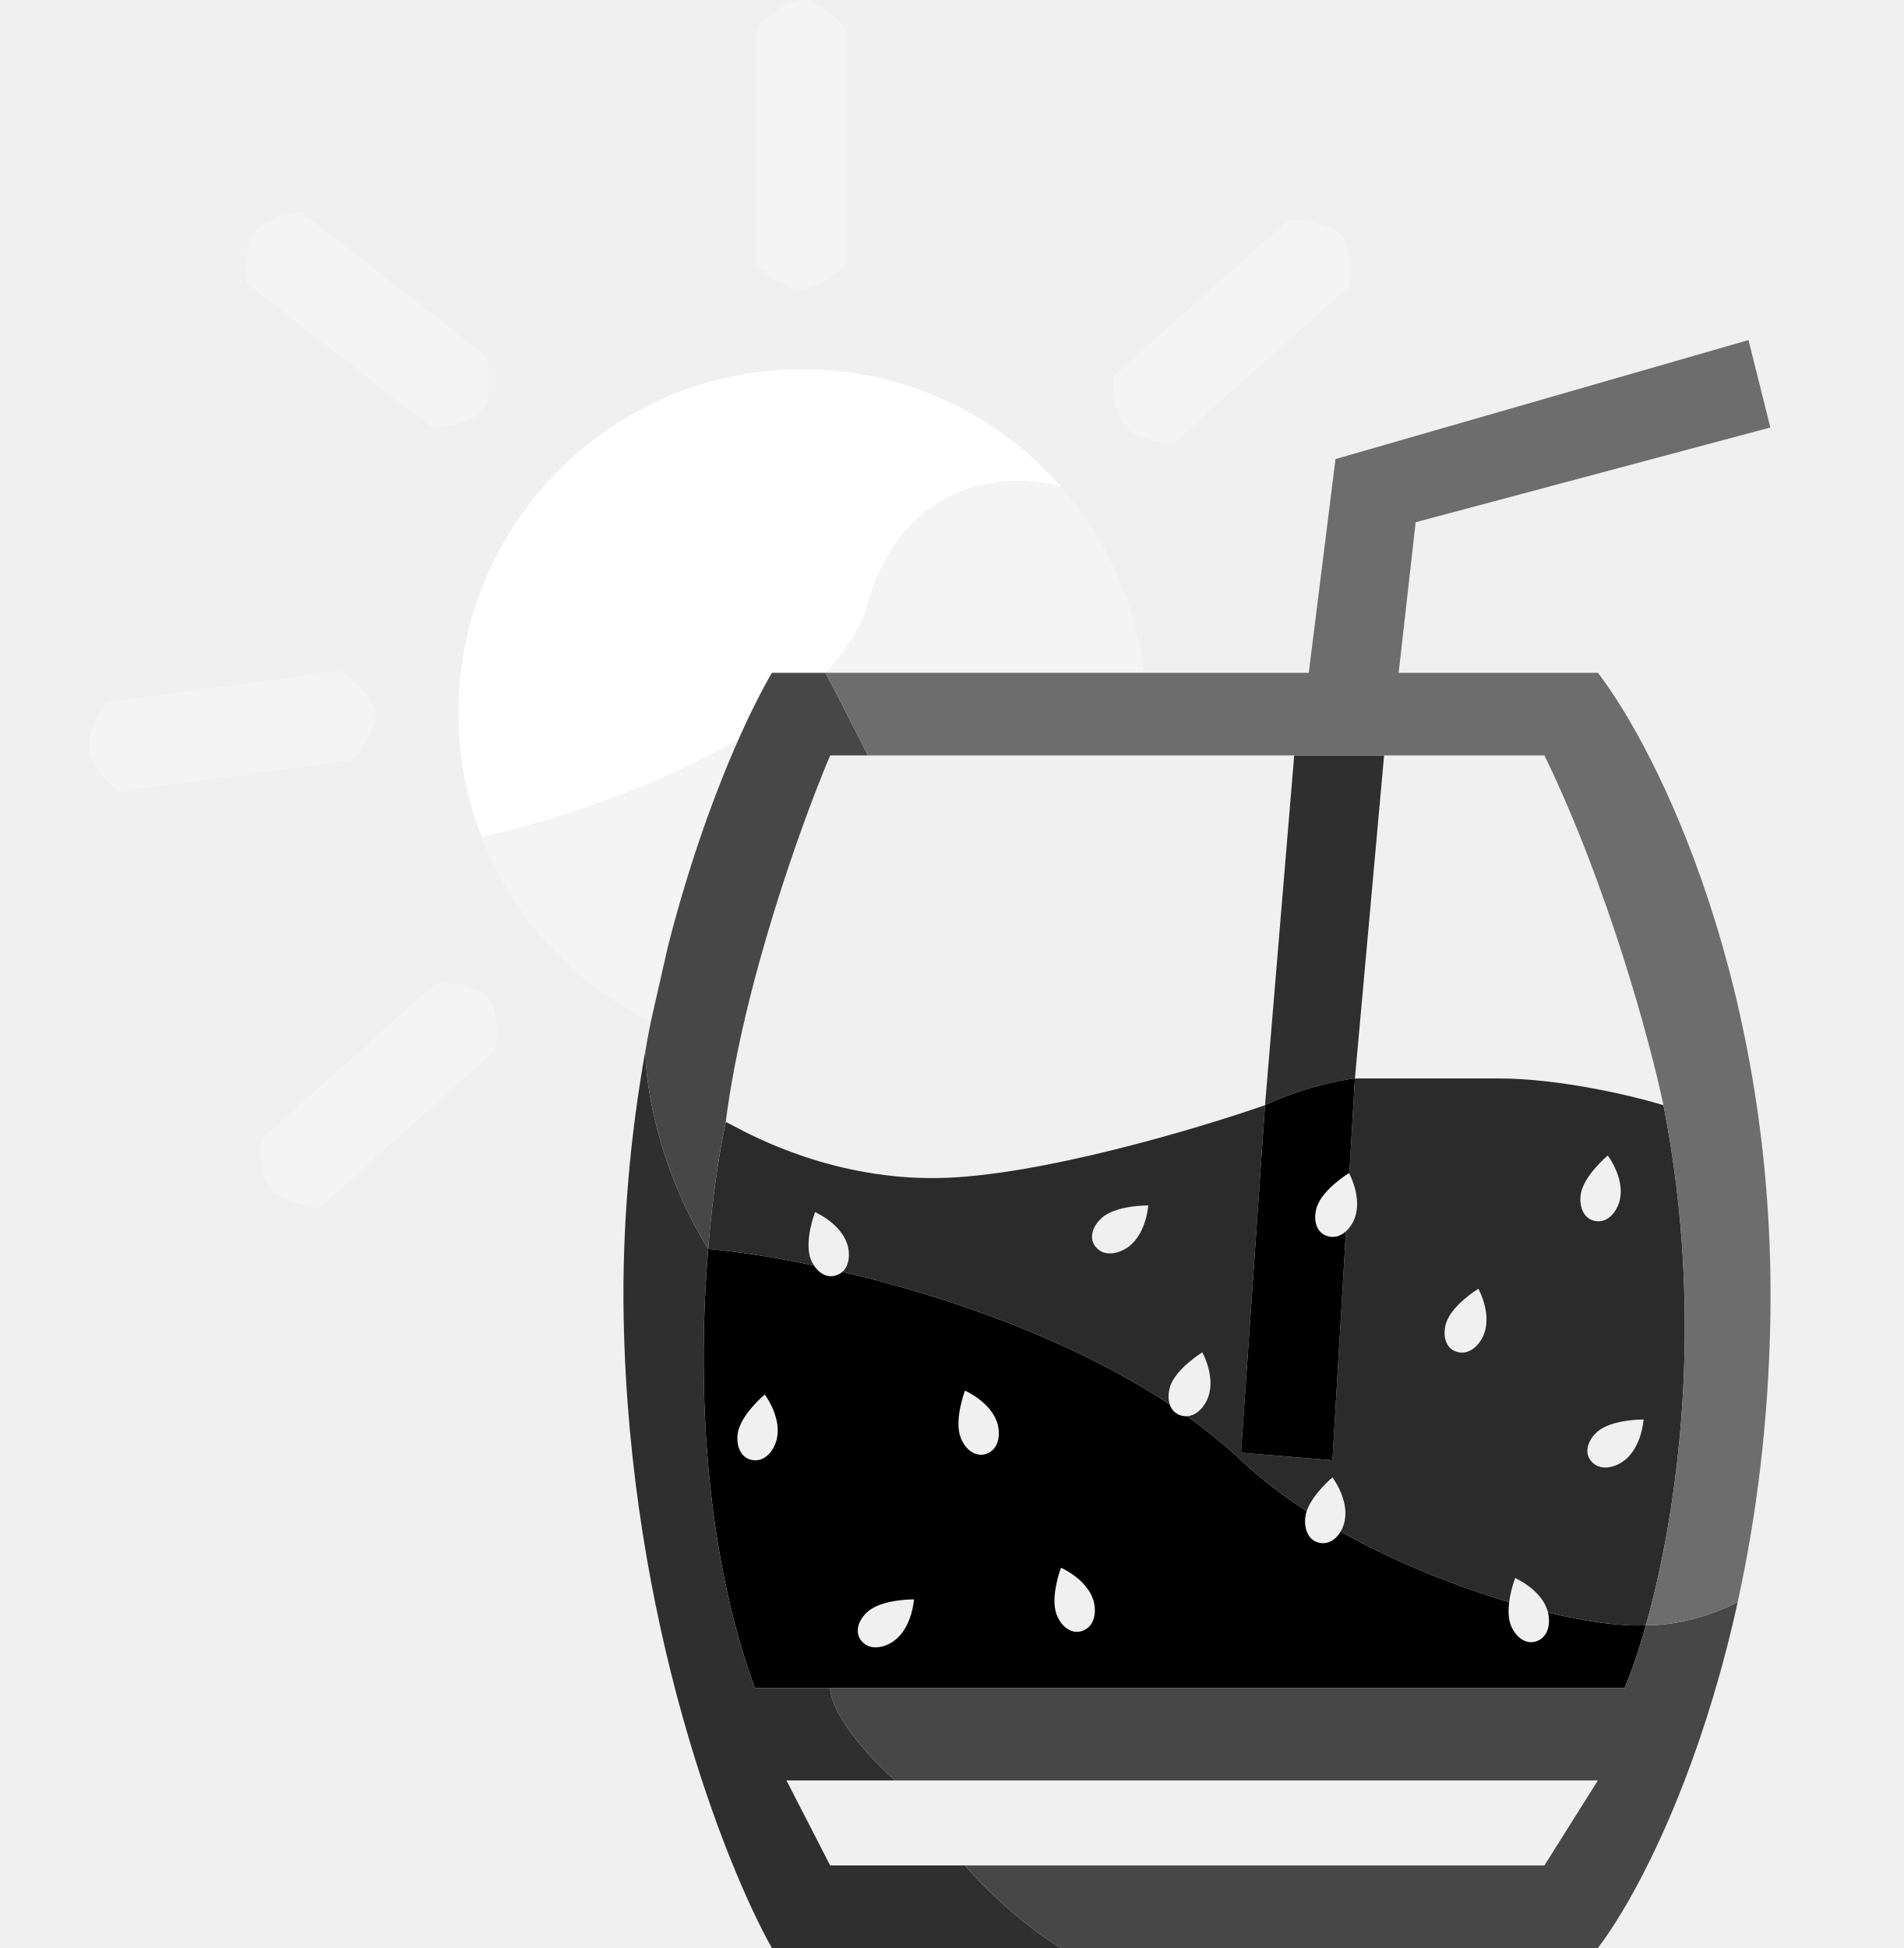
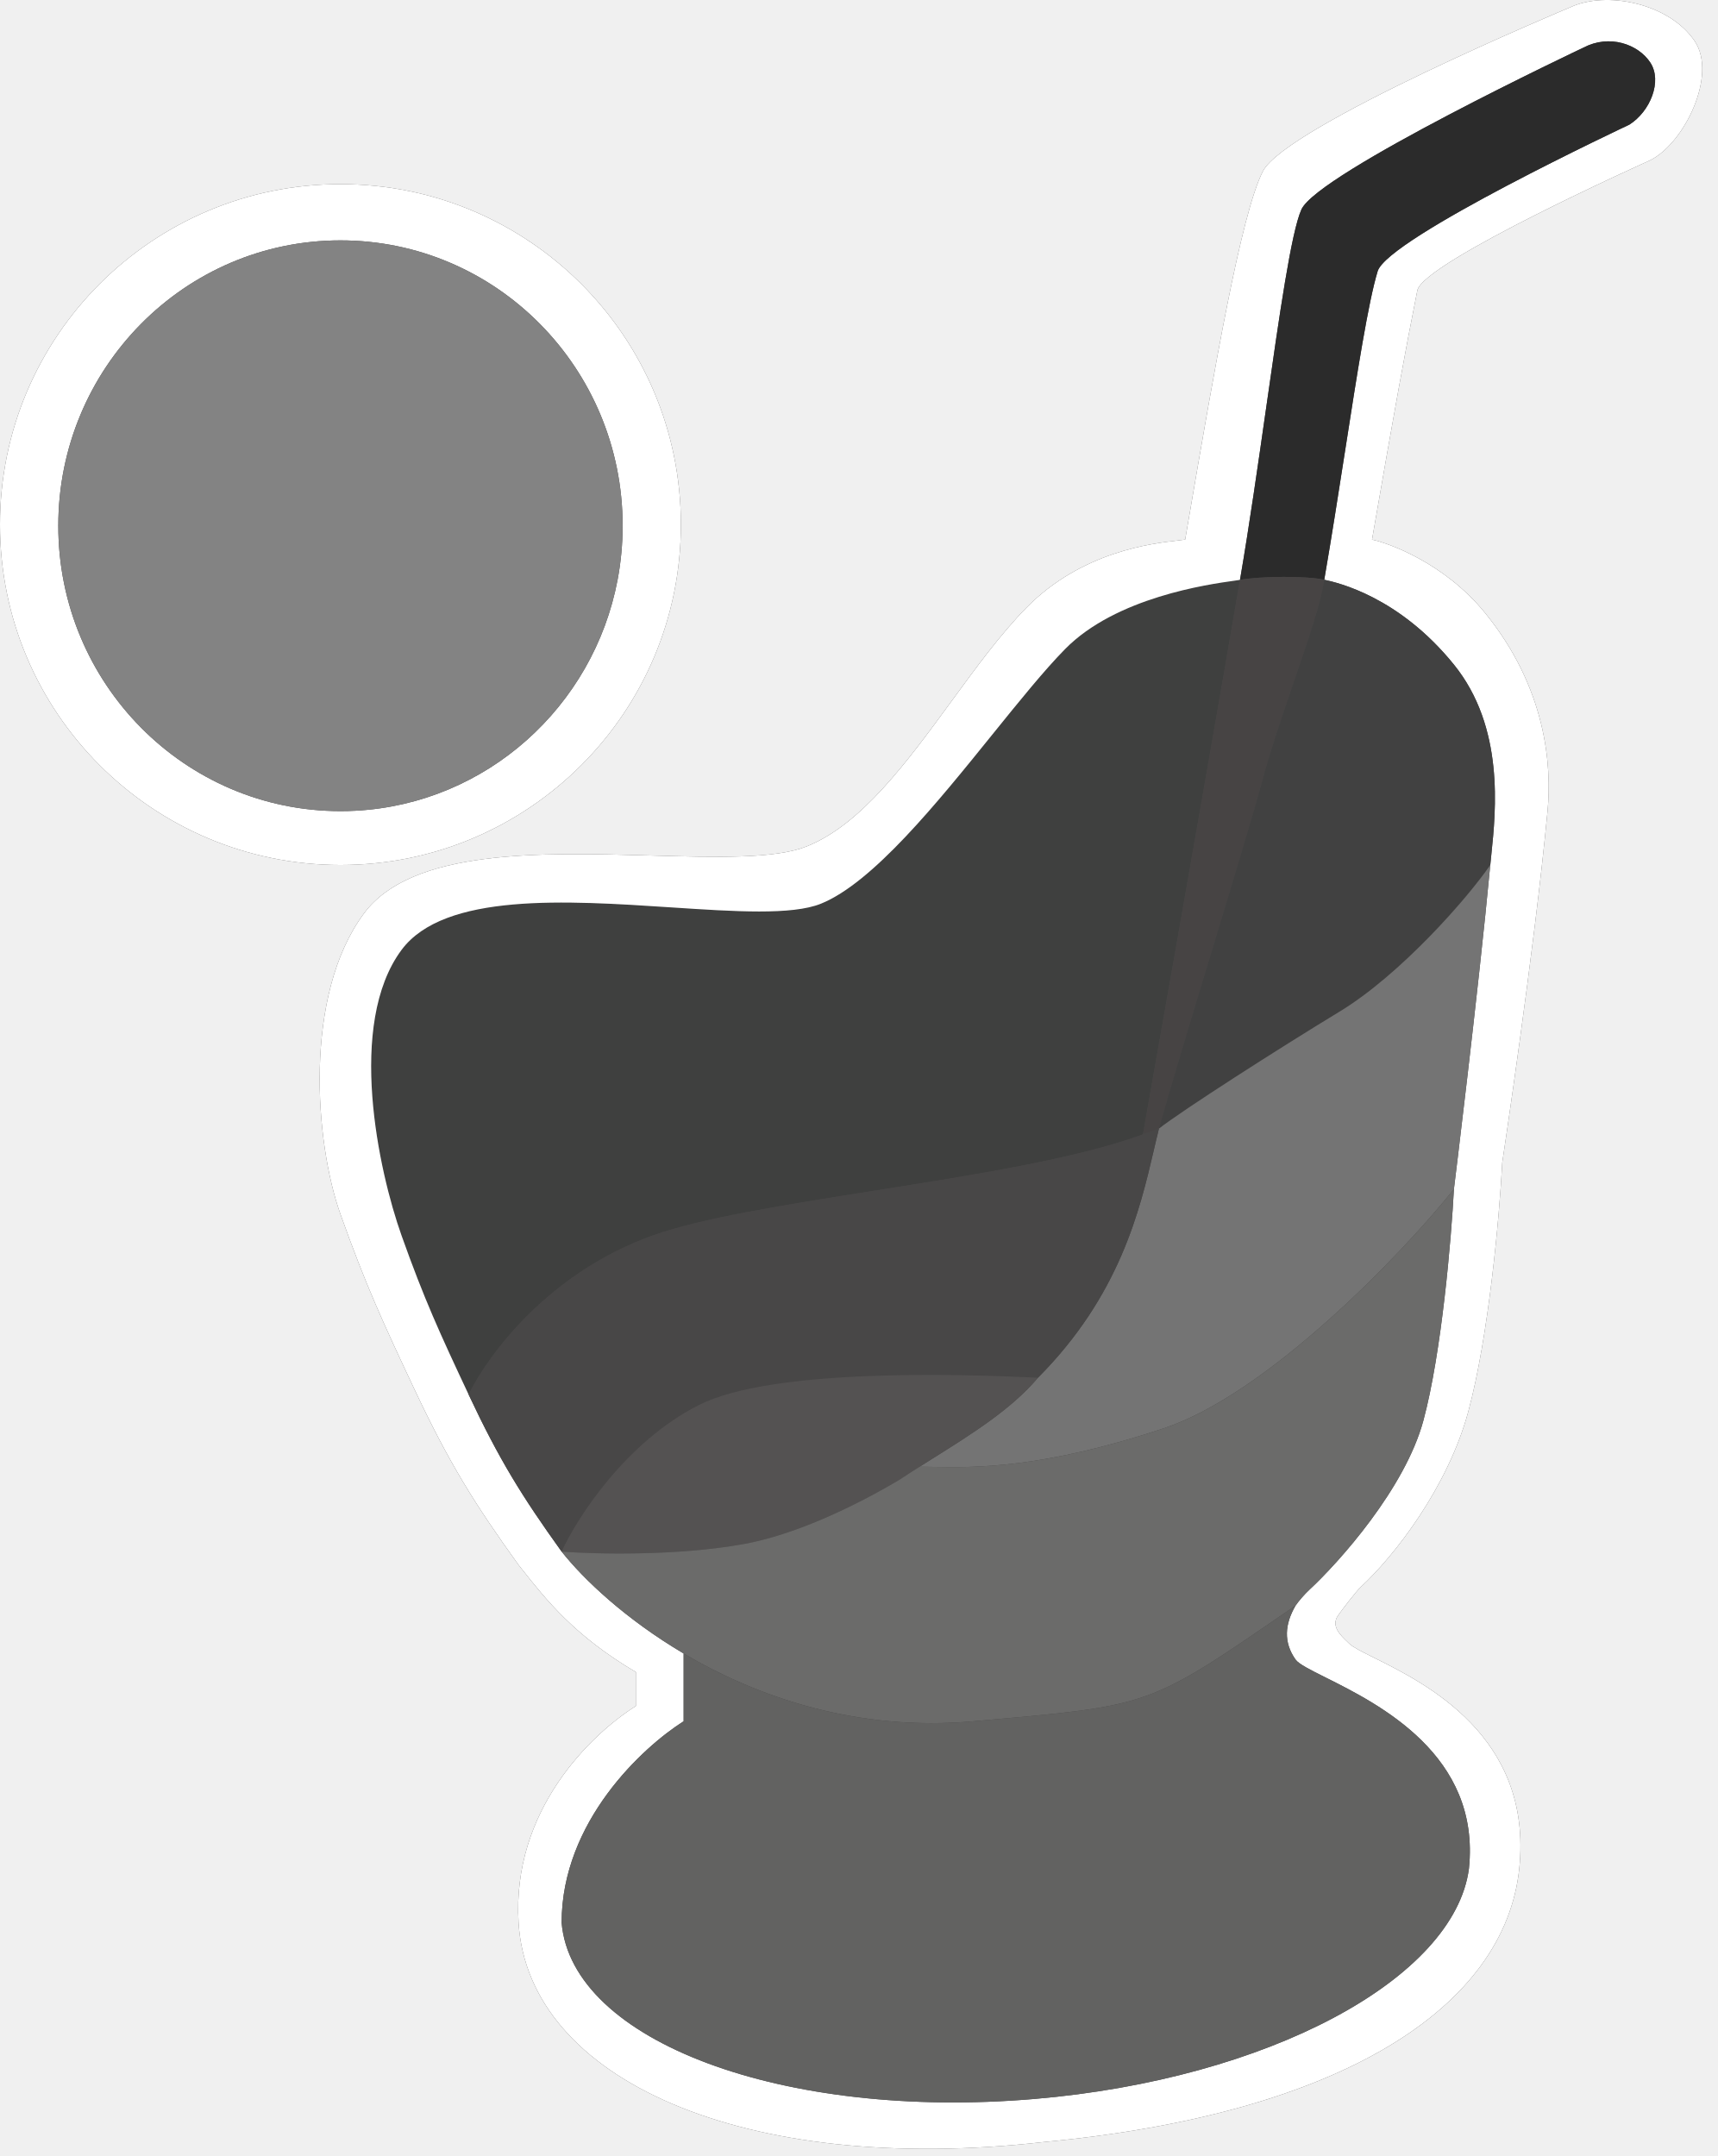
- <svg xmlns="http://www.w3.org/2000/svg" width="43" height="44" viewBox="0 0 43 44" fill="none">
-   <path d="M19.112 5.98V0.659C19.112 0.659 18.587 0.012 18.124 0C17.642 -0.012 17.081 0.659 17.081 0.659V5.98C17.081 5.98 17.664 6.539 18.124 6.529C18.565 6.519 19.112 5.98 19.112 5.98Z" fill="#F4F4F4" />
-   <path d="M26.497 10.026L30.464 6.478C30.464 6.478 30.597 5.656 30.296 5.303C29.984 4.936 29.11 4.965 29.11 4.965L25.143 8.513C25.143 8.513 25.114 9.32 25.429 9.656C25.731 9.978 26.497 10.026 26.497 10.026Z" fill="#F4F4F4" />
-   <path d="M7.229 27.267L11.197 23.718C11.197 23.718 11.33 22.897 11.029 22.544C10.717 22.177 9.843 22.206 9.843 22.206L5.875 25.754C5.875 25.754 5.847 26.561 6.162 26.897C6.463 27.219 7.229 27.267 7.229 27.267Z" fill="#F4F4F4" />
-   <path d="M2.682 17.875L7.959 17.168C7.959 17.168 8.531 16.563 8.481 16.102C8.429 15.624 7.69 15.156 7.69 15.156L2.413 15.863C2.413 15.863 1.936 16.514 2.007 16.969C2.076 17.404 2.682 17.875 2.682 17.875Z" fill="#F4F4F4" />
-   <path d="M5.554 6.381L9.751 9.656C9.751 9.656 10.583 9.641 10.878 9.283C11.183 8.911 11 8.056 11 8.056L6.804 4.781C6.804 4.781 6.005 4.896 5.73 5.265C5.466 5.619 5.554 6.381 5.554 6.381Z" fill="#F4F4F4" />
-   <path fill-rule="evenodd" clip-rule="evenodd" d="M17.054 38.13H18.755H35.988H36.702C36.852 37.772 37.019 37.293 37.183 36.709C36.671 36.742 35.888 36.642 34.973 36.423C35.026 36.645 34.991 36.931 34.769 37.047C34.496 37.188 34.241 36.986 34.132 36.709C34.073 36.556 34.072 36.365 34.095 36.187C32.876 35.825 31.519 35.286 30.287 34.594C30.199 34.743 30.059 34.861 29.878 34.856C29.572 34.846 29.449 34.546 29.491 34.252C29.497 34.212 29.507 34.172 29.52 34.132C28.978 33.78 28.475 33.397 28.037 32.984C27.662 32.631 27.252 32.299 26.816 31.988C26.787 31.99 26.757 31.988 26.727 31.983C26.567 31.955 26.47 31.853 26.426 31.722C24.186 30.241 21.357 29.272 19.031 28.727C19.008 28.747 18.982 28.765 18.953 28.78C18.73 28.896 18.518 28.781 18.389 28.584C17.459 28.389 16.635 28.267 15.998 28.21C15.769 30.999 15.851 34.832 17.054 38.13ZM19.607 36.4C19.933 36.116 20.648 36.126 20.648 36.126C20.648 36.126 20.612 36.736 20.219 37.047C20.03 37.196 19.709 37.293 19.505 37.108C19.278 36.903 19.382 36.595 19.607 36.4ZM16.666 32.38C16.728 31.954 17.277 31.499 17.277 31.499C17.277 31.499 17.65 31.986 17.555 32.476C17.51 32.712 17.329 32.992 17.054 32.984C16.747 32.975 16.624 32.674 16.666 32.38ZM21.704 32.476C21.547 32.075 21.8 31.411 21.8 31.411C21.8 31.411 22.366 31.654 22.526 32.126C22.602 32.354 22.584 32.686 22.34 32.813C22.068 32.955 21.812 32.752 21.704 32.476ZM23.873 36.475C23.716 36.074 23.969 35.411 23.969 35.411C23.969 35.411 24.535 35.653 24.695 36.126C24.771 36.353 24.753 36.686 24.509 36.813C24.237 36.954 23.981 36.752 23.873 36.475Z" fill="black" />
-   <path d="M14.09 29.791C14.222 36.637 16.377 42.116 17.438 44H23.969C23.03 43.441 22.132 42.524 21.8 42.135H18.755L17.767 40.215H20.219C19.032 39.142 18.748 38.378 18.755 38.13H17.054C15.851 34.832 15.769 30.999 15.998 28.21C14.846 26.342 14.574 24.437 14.583 23.718C14.25 25.577 14.048 27.628 14.09 29.791Z" fill="#2F2F2F" />
-   <path d="M30.61 24.359L31.269 17.062H29.238L28.579 24.963C29.414 24.567 30.281 24.396 30.61 24.359Z" fill="#2F2F2F" />
-   <path fill-rule="evenodd" clip-rule="evenodd" d="M30.61 24.359H33.848C35.253 24.359 36.922 24.761 37.58 24.963C38.541 29.834 37.885 34.218 37.183 36.709C36.671 36.742 35.888 36.642 34.973 36.423C34.967 36.401 34.961 36.38 34.954 36.359C34.795 35.887 34.229 35.644 34.229 35.644C34.229 35.644 34.132 35.898 34.095 36.187C32.876 35.825 31.519 35.286 30.287 34.594C30.333 34.515 30.364 34.429 30.38 34.347C30.475 33.858 30.102 33.371 30.102 33.371C30.102 33.371 29.651 33.745 29.52 34.132C28.978 33.78 28.475 33.397 28.037 32.984C27.662 32.631 27.252 32.299 26.816 31.988C27.046 31.975 27.227 31.754 27.297 31.552C27.462 31.081 27.163 30.546 27.163 30.546C27.163 30.546 26.554 30.918 26.431 31.33C26.392 31.464 26.388 31.605 26.426 31.722C24.186 30.241 21.357 29.272 19.031 28.727C19.2 28.576 19.206 28.294 19.138 28.093C18.979 27.621 18.413 27.378 18.413 27.378C18.413 27.378 18.16 28.042 18.317 28.443C18.336 28.493 18.361 28.541 18.389 28.584C17.459 28.389 16.635 28.267 15.998 28.21C16.095 27.028 16.248 26.033 16.395 25.347C16.395 25.338 16.446 25.365 16.543 25.417C17.058 25.691 18.87 26.655 21.225 26.608C23.464 26.565 27.061 25.493 28.579 24.963L28.037 32.813L30.102 32.984L30.407 27.812C30.5 27.727 30.572 27.612 30.61 27.502C30.759 27.076 30.528 26.596 30.483 26.51L30.61 24.359ZM37.131 32.063C37.131 32.063 36.416 32.054 36.09 32.337C35.865 32.532 35.761 32.84 35.988 33.046C36.192 33.23 36.513 33.134 36.702 32.984C37.095 32.674 37.131 32.063 37.131 32.063ZM25.94 27.228C25.94 27.228 25.225 27.218 24.899 27.502C24.674 27.697 24.57 28.005 24.797 28.21C25 28.395 25.322 28.299 25.511 28.149C25.904 27.839 25.94 27.228 25.94 27.228ZM36.322 26.1C36.322 26.1 35.773 26.555 35.711 26.981C35.669 27.274 35.792 27.576 36.099 27.585C36.374 27.593 36.555 27.312 36.6 27.076C36.695 26.587 36.322 26.1 36.322 26.1ZM33.399 29.109C33.399 29.109 32.79 29.48 32.667 29.893C32.583 30.178 32.661 30.493 32.963 30.546C33.234 30.593 33.454 30.342 33.533 30.114C33.698 29.644 33.399 29.109 33.399 29.109Z" fill="#2B2B2B" />
-   <path d="M30.61 24.359C30.281 24.396 29.414 24.567 28.579 24.963L28.037 32.813L30.102 32.984L30.407 27.812C30.306 27.903 30.18 27.958 30.04 27.933C29.738 27.88 29.66 27.565 29.744 27.28C29.867 26.868 30.476 26.496 30.476 26.496C30.476 26.496 30.479 26.501 30.483 26.51L30.61 24.359Z" fill="black" />
-   <path fill-rule="evenodd" clip-rule="evenodd" d="M23.969 10.991C22.862 10.669 20.44 10.745 19.607 13.619C19.443 14.186 19.104 14.712 18.646 15.197H23.846H25.838C25.652 13.595 24.978 12.143 23.969 10.991ZM14.704 23.074C12.96 22.218 11.584 20.726 10.878 18.901C12.357 18.576 14.76 17.824 16.688 16.693C16.162 17.875 15.577 19.47 15.094 21.36C14.954 21.907 14.823 22.48 14.704 23.074Z" fill="#F4F4F4" />
-   <path d="M18.124 8.339C13.835 8.339 10.358 11.815 10.358 16.102C10.358 17.089 10.542 18.032 10.878 18.901C12.357 18.576 14.76 17.824 16.688 16.693C16.962 16.076 17.22 15.572 17.438 15.197H18.646C19.104 14.712 19.443 14.186 19.607 13.619C20.44 10.745 22.862 10.669 23.969 10.991C22.546 9.365 20.455 8.339 18.124 8.339Z" fill="white" />
-   <path d="M16.395 25.347C16.79 22.23 18.133 18.525 18.755 17.062H19.607C19.323 16.501 18.733 15.342 18.646 15.197H17.438C17.22 15.572 16.962 16.076 16.688 16.693C16.162 17.875 15.577 19.47 15.094 21.36L14.704 23.074C14.662 23.286 14.621 23.501 14.583 23.718C14.574 24.437 14.846 26.342 15.998 28.21C16.095 27.028 16.248 26.033 16.395 25.347Z" fill="#474747" />
-   <path d="M36.099 40.215L34.891 42.135H21.8C22.132 42.524 23.03 43.441 23.969 44H36.099C36.618 43.32 37.361 42.03 38.059 40.215C38.498 39.073 38.92 37.724 39.257 36.187C38.381 36.642 37.51 36.724 37.183 36.709C37.019 37.293 36.852 37.772 36.702 38.13H35.988H18.755C18.748 38.378 19.032 39.142 20.219 40.215H36.099Z" fill="#474747" />
-   <path d="M39.995 29.791C40.127 22.329 37.452 16.953 36.099 15.197H31.598L31.982 11.796L39.995 9.656L39.501 7.681L30.171 10.369L29.567 15.197H25.838H23.846H18.646C18.733 15.342 19.323 16.501 19.607 17.062H29.238H31.269H34.891C36.34 20.047 37.288 23.573 37.58 24.963C38.541 29.834 37.885 34.218 37.183 36.709C37.51 36.724 38.381 36.642 39.257 36.187C39.667 34.319 39.953 32.174 39.995 29.791Z" fill="#6D6D6D" />
+ <svg xmlns="http://www.w3.org/2000/svg" width="47" height="59" viewBox="0 0 47 59" fill="none">
+   <path fill-rule="evenodd" clip-rule="evenodd" d="M37.234 43.432C38.163 42.574 39.621 40.689 40.178 38.629C40.736 36.569 41.031 33.294 41.108 31.811C41.108 31.811 41.985 26.026 42.348 22.186C42.465 20.95 42.315 18.84 40.643 16.78C39.512 15.386 37.965 14.855 37.544 14.766C38.179 11.108 38.444 9.647 38.784 7.948C38.939 7.173 45.159 4.384 45.159 4.384C46.089 3.919 46.996 2.06 46.377 1.13C45.684 0.09 43.954 -0.263 42.968 0.2C42.968 0.2 35.175 3.45 34.553 4.694C33.954 5.89 33.24 10.048 32.516 14.271L32.431 14.766C32.386 14.774 32.319 14.781 32.231 14.791C31.539 14.869 29.606 15.087 28.092 16.625C27.387 17.341 26.715 18.261 26.036 19.19C24.815 20.859 23.573 22.558 22.082 23.159C21.22 23.507 19.614 23.462 17.829 23.412C14.809 23.326 11.275 23.227 9.962 24.993C8.291 27.24 8.62 31.276 9.316 33.227C10.012 35.178 10.485 36.203 11.359 38.058C12.292 40.036 12.983 41.149 14.19 42.826L14.241 42.889L14.288 42.949C14.945 43.78 15.728 44.771 17.4 45.757V46.686C16.162 47.467 14.001 49.549 14.19 52.617C14.456 56.913 20.377 59.548 28.557 58.618C36.77 57.843 41.18 54.899 41.573 51.136C41.95 47.524 39.005 46.062 37.596 45.363C37.27 45.2 37.026 45.079 36.925 44.982C36.91 44.968 36.896 44.954 36.881 44.94C36.677 44.747 36.413 44.496 36.615 44.207C36.716 44.062 37.104 43.553 37.234 43.432Z" fill="#484747" />
+   <path fill-rule="evenodd" clip-rule="evenodd" d="M18.632 14.355C18.632 19.5 14.461 23.671 9.316 23.671C4.171 23.671 0 19.5 0 14.355C0 9.21 4.171 5.039 9.316 5.039C14.461 5.039 18.632 9.21 18.632 14.355Z" fill="#484747" />
+   <path d="M10.986 25.997C9.483 28.023 10.36 32.047 10.986 33.806C11.612 35.565 12.037 36.49 12.823 38.162C13.379 37.036 15.034 34.819 17.872 33.806C19.206 33.33 21.498 32.968 23.905 32.587C26.62 32.158 29.481 31.706 31.276 31.042C31.276 31.042 32.916 21.795 33.931 15.868C33.9 15.874 33.847 15.881 33.778 15.891C33.068 15.99 30.538 16.342 29.142 17.765C28.572 18.345 27.895 19.184 27.168 20.084C25.634 21.985 23.88 24.157 22.464 24.73C21.674 25.049 20.11 24.946 18.367 24.831C15.501 24.642 12.154 24.421 10.986 25.997Z" fill="#3F403F" />
+   <path fill-rule="evenodd" clip-rule="evenodd" d="M37.234 43.432C38.163 42.574 39.621 40.689 40.178 38.629C40.736 36.569 41.031 33.294 41.108 31.811C41.108 31.811 41.985 26.026 42.348 22.186C42.465 20.95 42.315 18.84 40.643 16.78C39.512 15.386 37.965 14.855 37.544 14.766C38.179 11.108 38.444 9.647 38.784 7.948C38.939 7.173 45.159 4.384 45.159 4.384C46.089 3.919 46.996 2.06 46.377 1.13C45.684 0.09 43.954 -0.263 42.968 0.2C42.968 0.2 35.175 3.45 34.553 4.694C33.954 5.89 33.24 10.048 32.516 14.271L32.431 14.766C32.386 14.774 32.319 14.781 32.231 14.791C31.539 14.869 29.606 15.087 28.092 16.625C27.387 17.341 26.715 18.261 26.036 19.19C24.815 20.859 23.573 22.558 22.082 23.159C21.22 23.507 19.614 23.462 17.829 23.412C14.809 23.326 11.275 23.227 9.962 24.993C8.291 27.24 8.62 31.276 9.316 33.227C10.012 35.178 10.485 36.203 11.359 38.058C12.292 40.036 12.983 41.149 14.19 42.826L14.241 42.889L14.288 42.949C14.945 43.78 15.728 44.771 17.4 45.757V46.686C16.162 47.467 14.001 49.549 14.19 52.617C14.456 56.913 20.377 59.548 28.557 58.618C36.77 57.843 41.18 54.899 41.573 51.136C41.95 47.524 39.005 46.062 37.596 45.363C37.27 45.2 37.026 45.079 36.925 44.982C36.91 44.968 36.896 44.954 36.881 44.94C36.677 44.747 36.413 44.496 36.615 44.207C36.716 44.062 37.104 43.553 37.234 43.432ZM38.95 38.872C38.449 40.729 36.654 42.741 35.819 43.515C35.703 43.623 35.543 43.806 35.452 43.937C35.158 44.444 35.114 44.936 35.452 45.415C35.539 45.538 35.849 45.693 36.271 45.904C37.726 46.631 40.52 48.028 40.196 51.136C39.798 54.145 34.714 56.896 28.295 57.44C21.435 58.021 15.647 55.862 15.368 52.617C15.368 49.846 17.594 47.807 18.707 47.103V45.249C17.129 44.316 15.978 43.231 15.368 42.46C14.282 40.948 13.661 39.945 12.823 38.162C12.037 36.49 11.612 35.565 10.986 33.806C10.36 32.047 9.483 28.023 10.986 25.997C12.154 24.421 15.501 24.642 18.367 24.831C20.11 24.946 21.674 25.049 22.464 24.73C23.88 24.157 25.634 21.985 27.168 20.084C27.895 19.184 28.572 18.345 29.142 17.765C30.538 16.342 33.068 15.99 33.778 15.891C33.847 15.881 33.9 15.874 33.931 15.868C34.188 14.372 34.427 12.7 34.649 11.146C35.014 8.59 35.334 6.352 35.611 5.734C36.055 4.74 43.332 1.302 43.332 1.302C44.036 0.932 44.825 1.205 45.159 1.712C45.493 2.219 45.159 3.05 44.584 3.412C44.584 3.412 37.973 6.514 37.698 7.423C37.44 8.273 37.142 10.185 36.809 12.323C36.628 13.482 36.437 14.707 36.237 15.865C36.615 15.946 38.282 16.33 39.785 18.187C41.173 19.903 40.935 22.178 40.808 23.394C40.798 23.494 40.788 23.586 40.78 23.671C40.454 27.133 39.785 32.54 39.785 32.54C39.715 33.876 39.451 37.014 38.95 38.872Z" fill="white" />
+   <path d="M37.698 7.423C37.973 6.514 44.584 3.412 44.584 3.412C45.159 3.05 45.493 2.219 45.159 1.712C44.825 1.205 44.036 0.932 43.332 1.302C43.332 1.302 36.055 4.74 35.611 5.734C35.334 6.352 35.014 8.59 34.649 11.146C34.427 12.7 34.188 14.372 33.931 15.868C34.526 15.764 35.728 15.757 36.237 15.865C36.437 14.707 36.628 13.482 36.809 12.323C37.142 10.185 37.44 8.273 37.698 7.423Z" fill="#2B2B2B" />
+   <path d="M33.931 15.868C32.916 21.795 31.276 31.042 31.276 31.042L31.714 30.885C32.02 29.787 32.583 27.927 33.139 26.095C33.722 24.171 34.296 22.277 34.553 21.326C34.772 20.512 35.095 19.567 35.401 18.673C35.794 17.524 36.159 16.459 36.237 15.865C35.728 15.757 34.526 15.764 33.931 15.868Z" fill="#474444" />
+   <path d="M36.654 27.685C38.324 26.672 40.154 24.585 40.78 23.671C40.788 23.586 40.798 23.494 40.808 23.394C40.935 22.178 41.173 19.903 39.785 18.187C38.282 16.33 36.615 15.946 36.237 15.865C36.159 16.459 35.794 17.524 35.401 18.673C35.095 19.567 34.772 20.512 34.553 21.326C34.296 22.277 33.722 24.171 33.139 26.095C32.583 27.927 32.02 29.787 31.714 30.885C32.34 30.393 34.985 28.698 36.654 27.685Z" fill="#414141" />
+   <path d="M31.854 39.083C34.664 38.148 38.324 34.369 39.785 32.54C39.785 32.54 40.454 27.133 40.78 23.671C40.154 24.585 38.324 26.672 36.654 27.685C34.985 28.698 32.34 30.393 31.714 30.885C31.666 31.073 31.619 31.276 31.569 31.491C31.19 33.111 30.642 35.453 28.403 37.702C27.689 38.554 26.579 39.25 25.546 39.897C25.417 39.978 25.289 40.058 25.164 40.138C25.277 40.138 25.4 40.14 25.535 40.143C26.638 40.163 28.5 40.199 31.854 39.083Z" fill="#747474" />
+   <path d="M17.872 33.806C15.034 34.819 13.379 37.036 12.823 38.162C13.661 39.945 14.282 40.948 15.368 42.46C15.786 41.545 17.121 39.462 19.125 38.449C21.128 37.436 26.316 37.602 28.403 37.702C30.642 35.453 31.19 33.111 31.569 31.491C31.619 31.276 31.666 31.073 31.714 30.885L31.276 31.042C29.481 31.706 26.62 32.158 23.905 32.587C21.498 32.968 19.206 33.33 17.872 33.806Z" fill="#484747" />
+   <path d="M15.368 42.46C16.273 42.53 18.54 42.586 20.377 42.249C21.059 42.123 21.782 41.877 22.464 41.589C23.297 41.236 24.069 40.82 24.631 40.483C24.802 40.368 24.981 40.254 25.164 40.138C25.289 40.058 25.417 39.978 25.546 39.897C26.579 39.25 27.689 38.554 28.403 37.702C26.316 37.602 21.128 37.436 19.125 38.449C17.121 39.462 15.786 41.545 15.368 42.46Z" fill="#545252" />
+   <path d="M35.819 43.515C36.654 42.741 38.449 40.729 38.95 38.872C39.451 37.014 39.715 33.876 39.785 32.54C38.324 34.369 34.664 38.148 31.854 39.083C28.5 40.199 26.638 40.163 25.535 40.143C25.4 40.14 25.277 40.138 25.164 40.138C24.981 40.254 24.802 40.368 24.631 40.483C24.069 40.82 23.297 41.236 22.464 41.589C21.782 41.877 21.059 42.123 20.377 42.249C18.54 42.586 16.273 42.53 15.368 42.46C15.978 43.231 17.129 44.316 18.707 45.249C20.728 46.443 23.45 47.388 26.637 47.103C29.119 46.882 30.298 46.792 31.371 46.406C32.442 46.021 33.407 45.34 35.452 43.937C35.543 43.806 35.703 43.623 35.819 43.515Z" fill="#6B6B6A" />
+   <path d="M35.452 45.415C35.114 44.936 35.158 44.444 35.452 43.937C33.407 45.34 32.442 46.021 31.371 46.406C30.298 46.792 29.119 46.882 26.637 47.103C23.45 47.388 20.728 46.443 18.707 45.249V47.103C17.594 47.807 15.368 49.846 15.368 52.617C15.647 55.862 21.435 58.021 28.295 57.44C34.714 56.896 39.798 54.145 40.196 51.136C40.52 48.028 37.726 46.631 36.271 45.904C35.849 45.693 35.539 45.538 35.452 45.415Z" fill="#626261" />
+   <path fill-rule="evenodd" clip-rule="evenodd" d="M18.632 14.355C18.632 19.5 14.461 23.671 9.316 23.671C4.171 23.671 0 19.5 0 14.355C0 9.21 4.171 5.039 9.316 5.039C14.461 5.039 18.632 9.21 18.632 14.355ZM1.595 14.388C1.595 18.701 5.052 22.197 9.316 22.197C9.456 22.197 9.595 22.194 9.734 22.186C13.311 21.993 16.242 19.338 16.9 15.865C16.99 15.387 17.038 14.893 17.038 14.388C17.038 10.075 13.581 6.578 9.316 6.578C5.052 6.578 1.595 10.075 1.595 14.388Z" fill="white" />
+   <path d="M9.316 22.197C5.052 22.197 1.595 18.701 1.595 14.388C1.595 10.075 5.052 6.578 9.316 6.578C13.581 6.578 17.038 10.075 17.038 14.388C17.038 14.893 16.99 15.387 16.9 15.865C16.242 19.338 13.311 21.993 9.734 22.186C9.595 22.194 9.456 22.197 9.316 22.197Z" fill="#838383" />
</svg>
